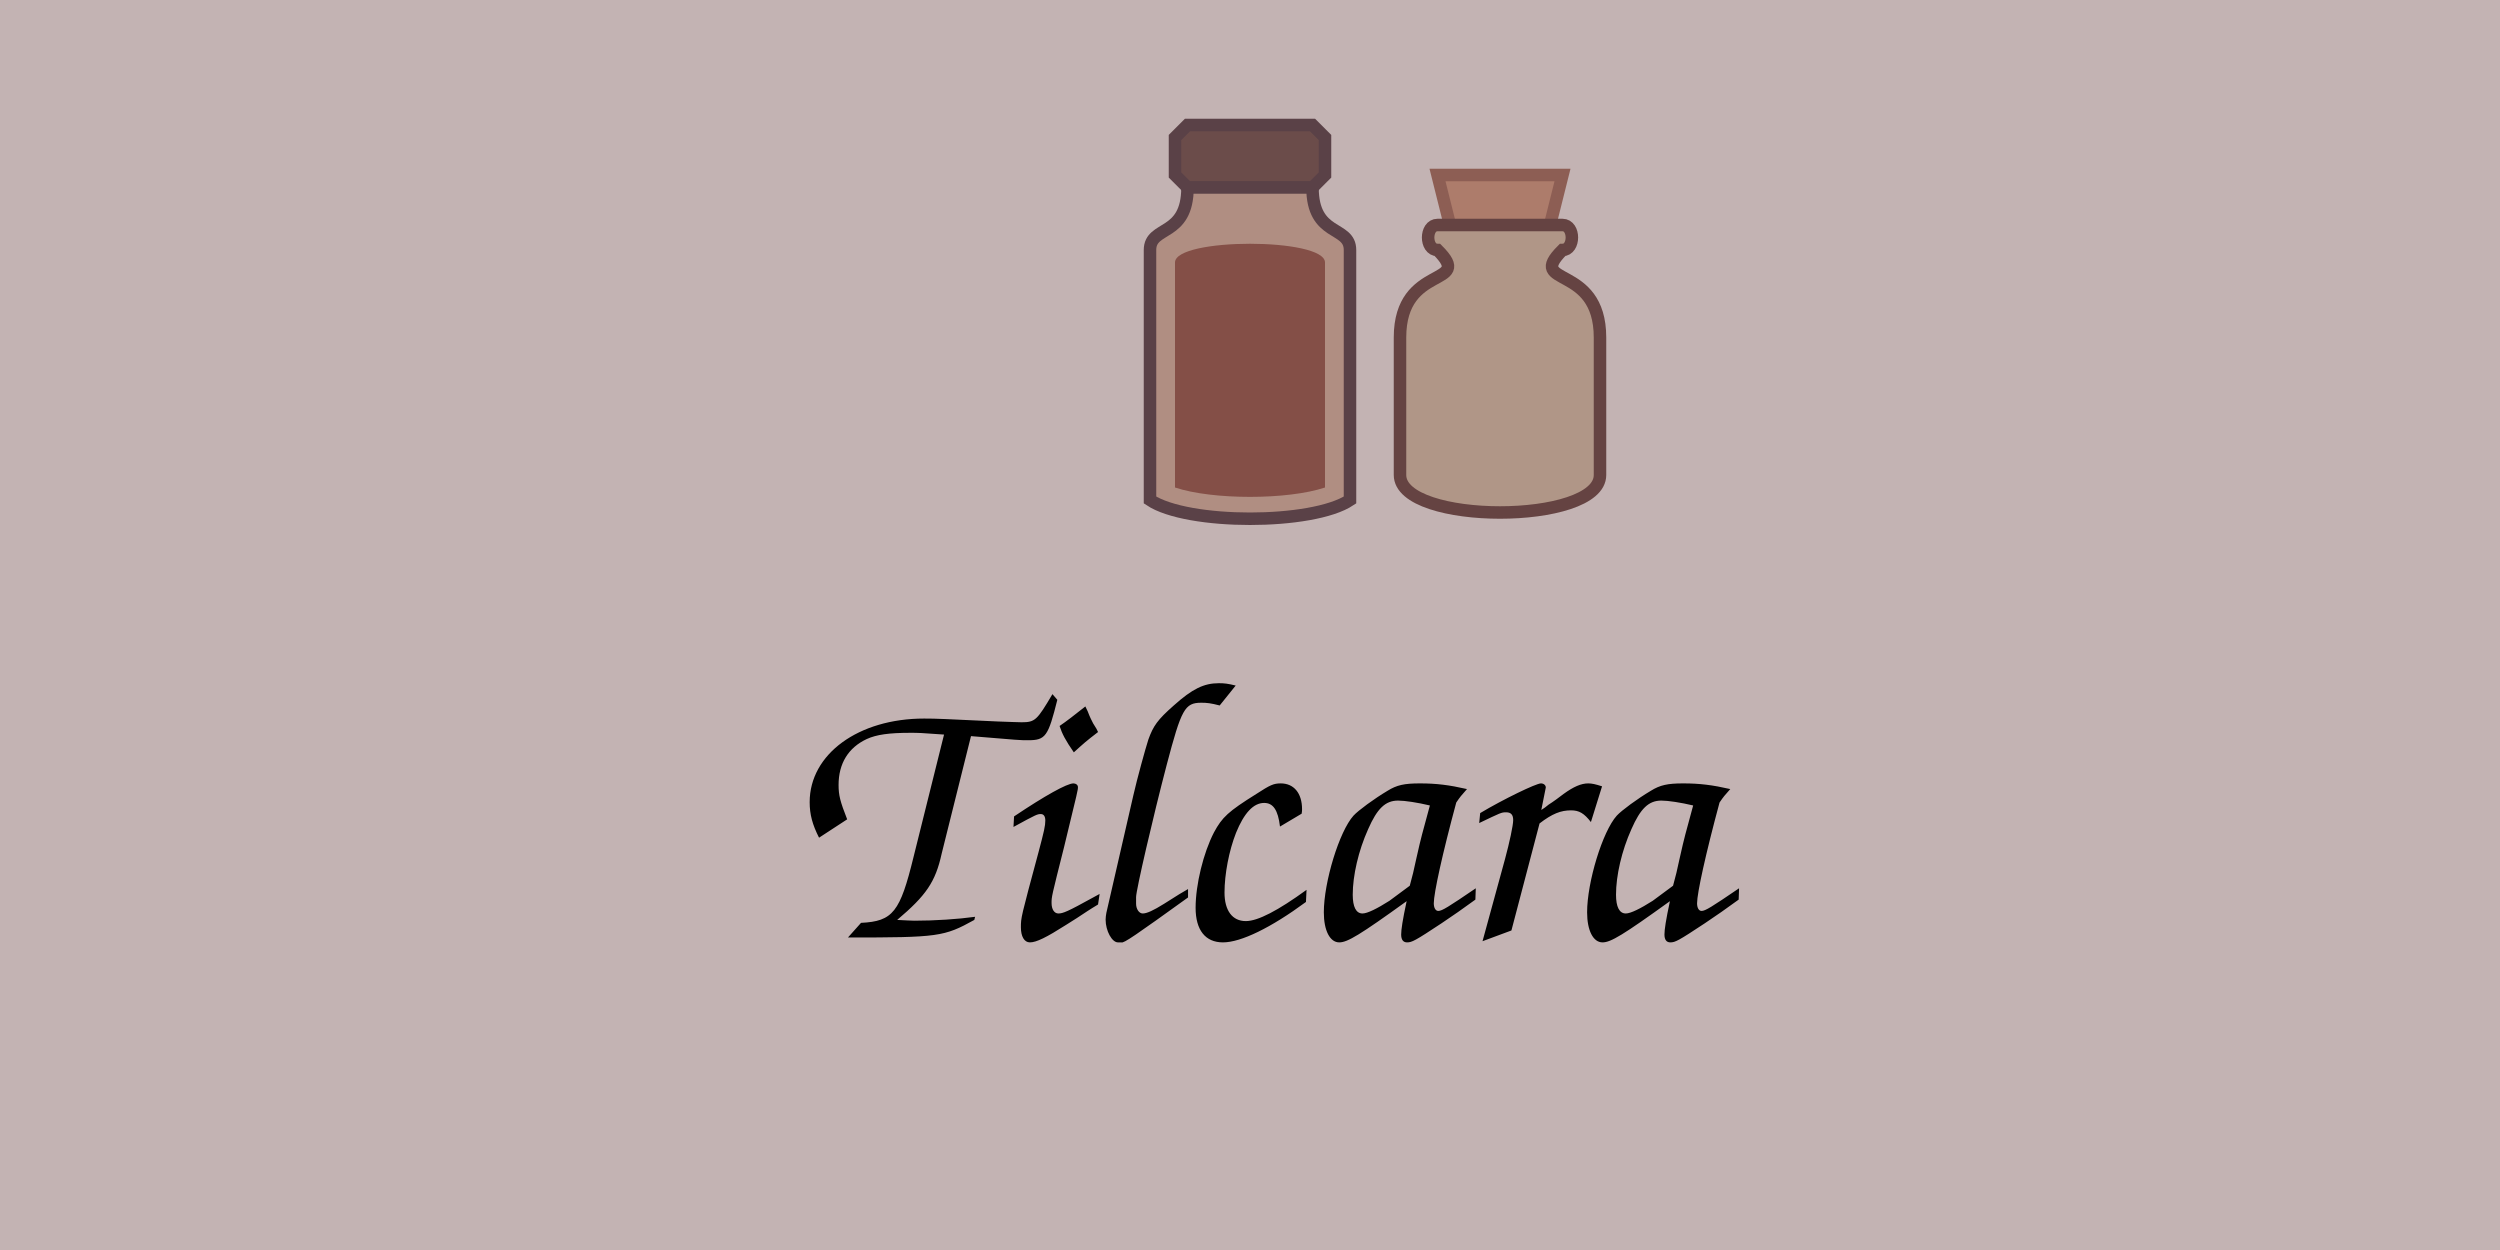
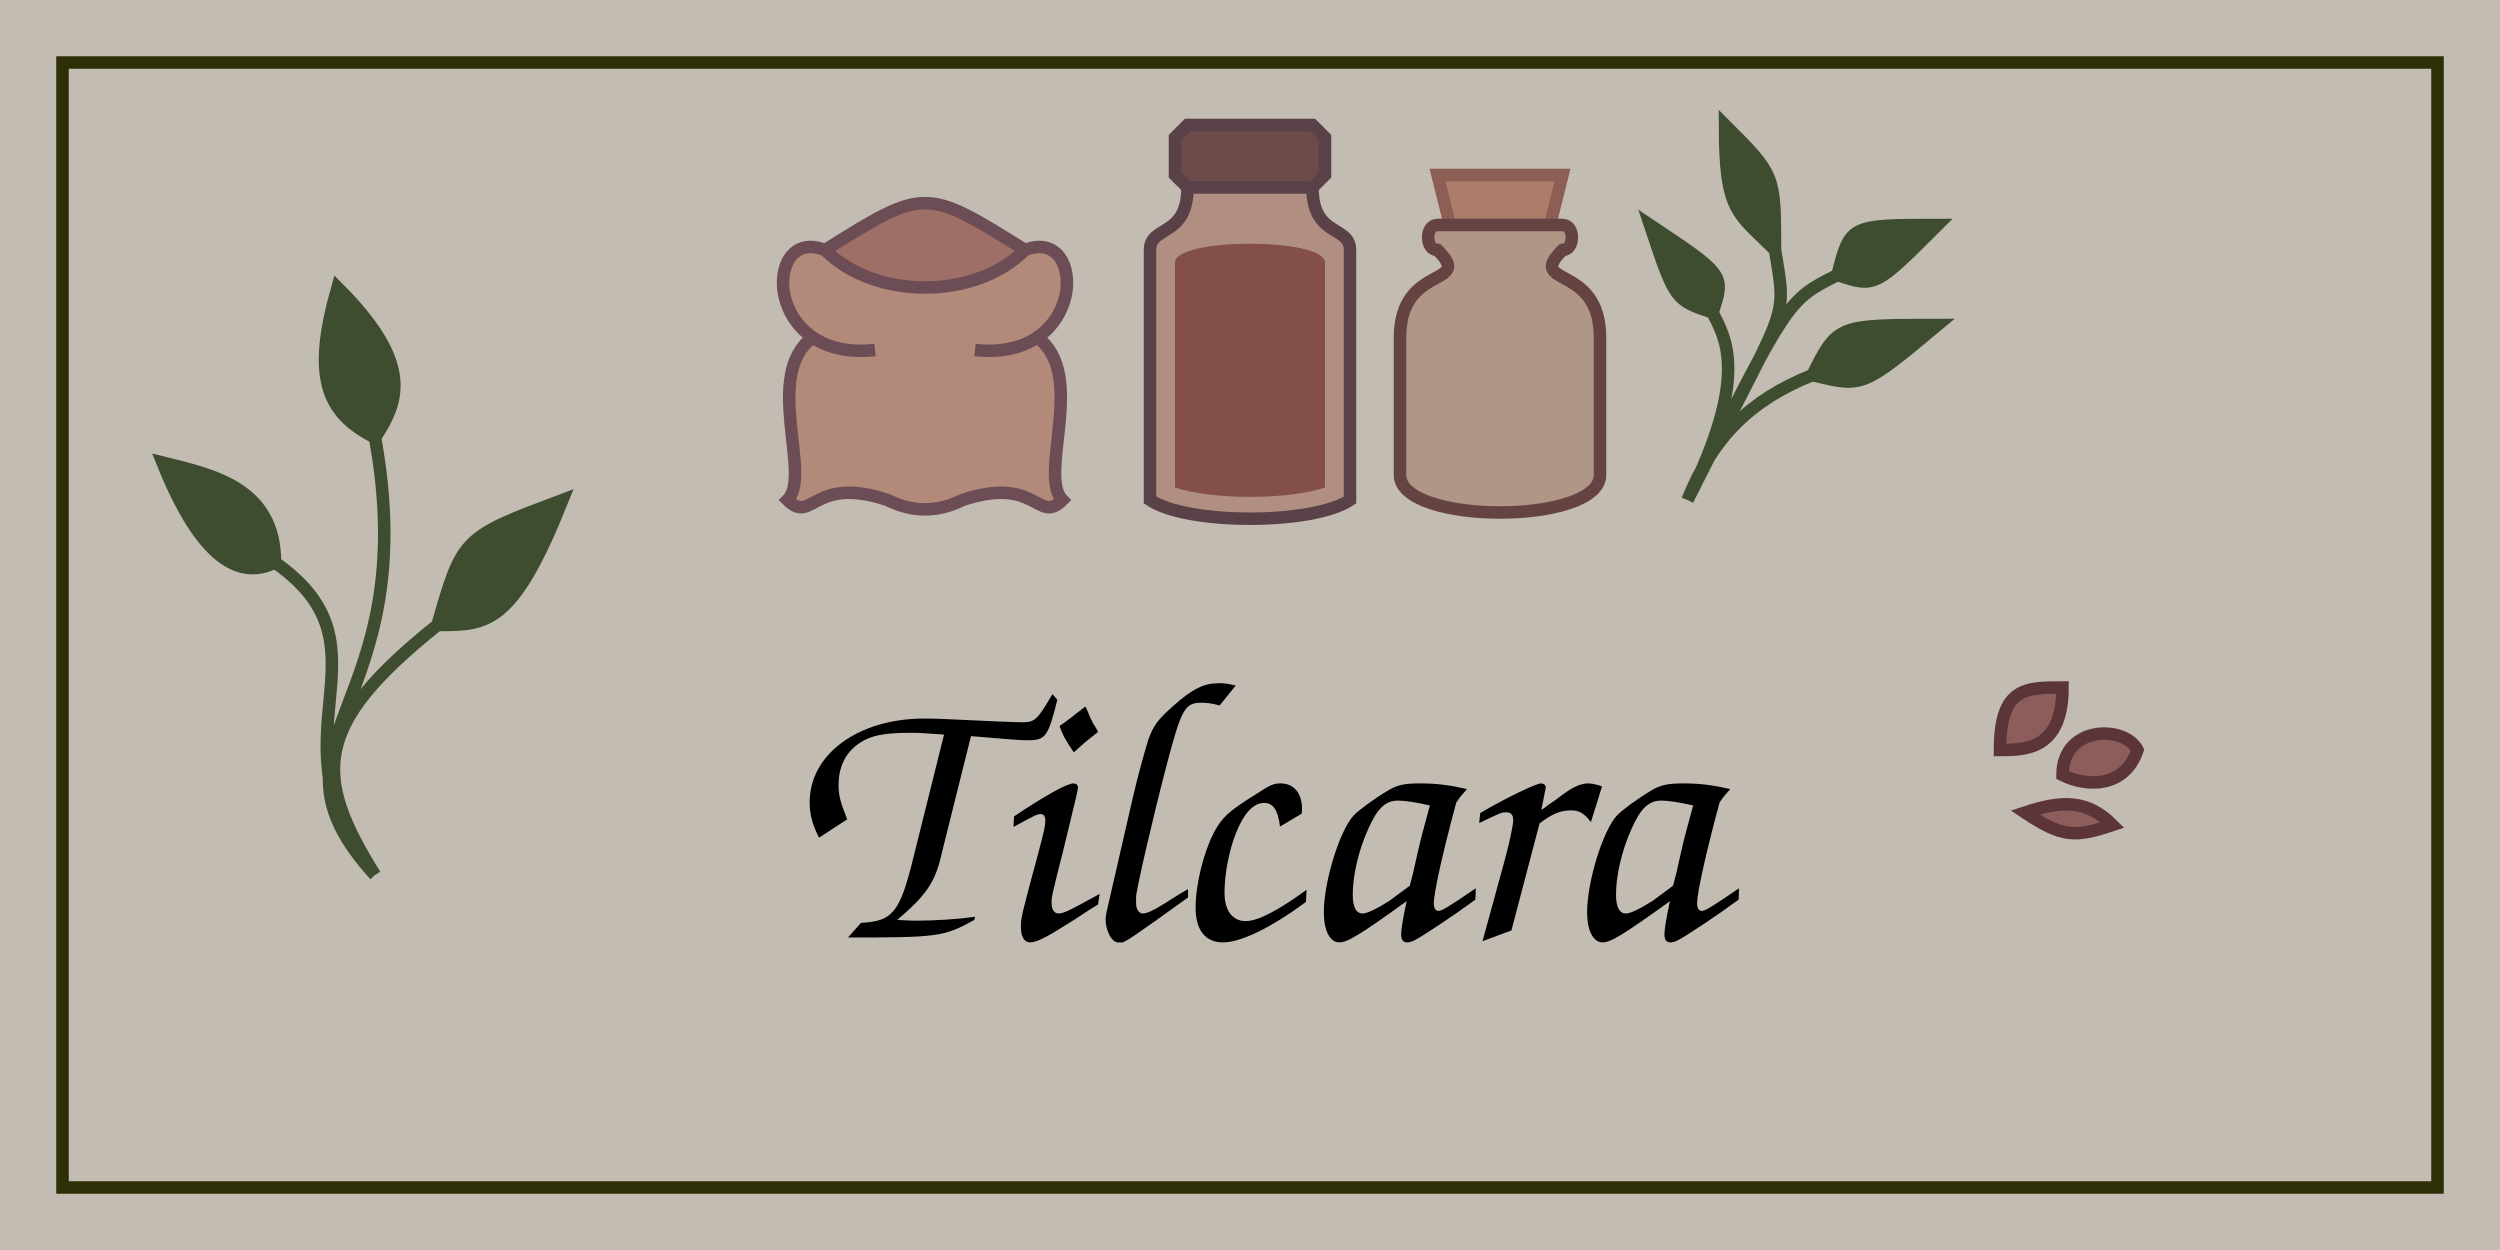
<svg xmlns="http://www.w3.org/2000/svg" viewBox="0 0 200 100" width="200" height="100">
  <defs>
        Copyright 2026 - Rosario Sabores.
    </defs>
-   <polygon fill="#C3B3B3" points="0 0 200 0 200 100 0 100" />
+   <polygon fill="#c3bcb3" points="0 0 200 0 200 100 0 100" />
+   <path fill="#c3bcb3" stroke="#2e2e07" d="M 5 5     L 195 5     L 195 95     L 5 95     Z" />
  <g>
    <path stroke="#5A4147" stroke-width="1" fill="#6B4C4A" d="         M 95 10 L 105 10 L 106 11         L 106 14 L 105 15         L 95 15 L 94 14         L 94 14 94 11 Z         " />
    <path stroke="#5A4147" stroke-width="1" fill="#B08E82" d="         M 105 15         C 105 19 108 18 108 20         L 108 40         C 105 42 95 42 92 40         L 92 20         C 92 18 95 19 95 15 Z" />
    <path fill="#844F47" d="M 94 39         C 97 40 103 40 106 39         L 106 21         C 106 19 94 19 94 21" />
  </g>
  <g>
    <path stroke="#8D5E54" fill="#AD7C6B" d="M 116 18 L 115 14 L 125 14 L 124 18" />
    <path stroke="#654342" fill="#B09687" d="         M 115 18 L 125 18         C 126 18 126 20 125 20         C 122 23 128 21 128 27         L 128 38         C 128 42 112 42 112 38         L 112 27         C 112 21 118 23 115 20         C 114 20 114 18 115 18" />
  </g>
+   <g>
+     <path stroke="#6C4D55" fill="#9E6F67" d="         M 66 20         C 74 15 74 15 82 20         C 78 25 70 25 66 20         " />
+     <path stroke="#6C4D55" fill="#B38979" d="         M 70 28         C 61 29 61 18 66 20         C 70 24 78 24 82 20         C 87 18 87 29 78 28                  M 83 27         C 87 30 83 38 85 40         C 83 42 83 38 77 40          C 75 41 73 41 71 40          C 65 38 65 42 63 40         C 65 38 61 30 65 27" />
+   </g>
+   <g>
+     <path stroke="#3E4C30" fill="none" d="         M 135 40         C 137 35 140 32 145 30         M 135 40         C 140 30 138 27 137 25         M 135 40         C 143 24 143 26 142 20         M 135 40         C 143 24 143 24 147 22         " />
+     <path stroke="#3E4C30" fill="#3E4C30" d="         M 145 30         C 147 26 147 26 155 26          C 149 31 149 31 145 30         M 137 25         C 138 22 138 22 132 18         C 134 24 134 24 137 25         M 142 20         C 142 14 142 14 138 10         C 138 17 139 17 142 20         M 147 22         C 148 18 148 18 155 18         C 150 23 150 23 147 22         " />
+   </g>
+   <g>
+     <path stroke="#3E4C30" fill="none" d="         M 30 70         C 25 62 25 58 35 50         M 30 70         C 21 59 32 52 22 45         M 30 70         C 20 59 34 57 30 35         " />
+     <path stroke="#3E4C30" fill="#3E4C30" d="         M 35 50         C 37 43 37 43 45 40         C 41 50 39 50 35 50         M 22 45         C 18 47 15 42 13 37         C 17 38 22 39 22 45         M 30 35         C 26 33 25 30 27 23         C 33 29 32 32 30 35         " />
+   </g>
+   <g>
+     <path stroke="#5C3538" fill="#8D5D5B" d="         M 160 60         C 160 55 162 55 165 55         C 165 60 162 60 160 60 Z         M 165 62         C 165 58 170 58 171 60         C 170 63 167 63 165 62 Z         M 162 65         C 165 64 167 64 169 66         C 166 67 165 67 162 65 Z         " />
+   </g>
  <text x="100" y="75" font-family="'Caveat Brush', cursive" text-anchor="middle" font-size="30">Tilcara</text>
</svg>
